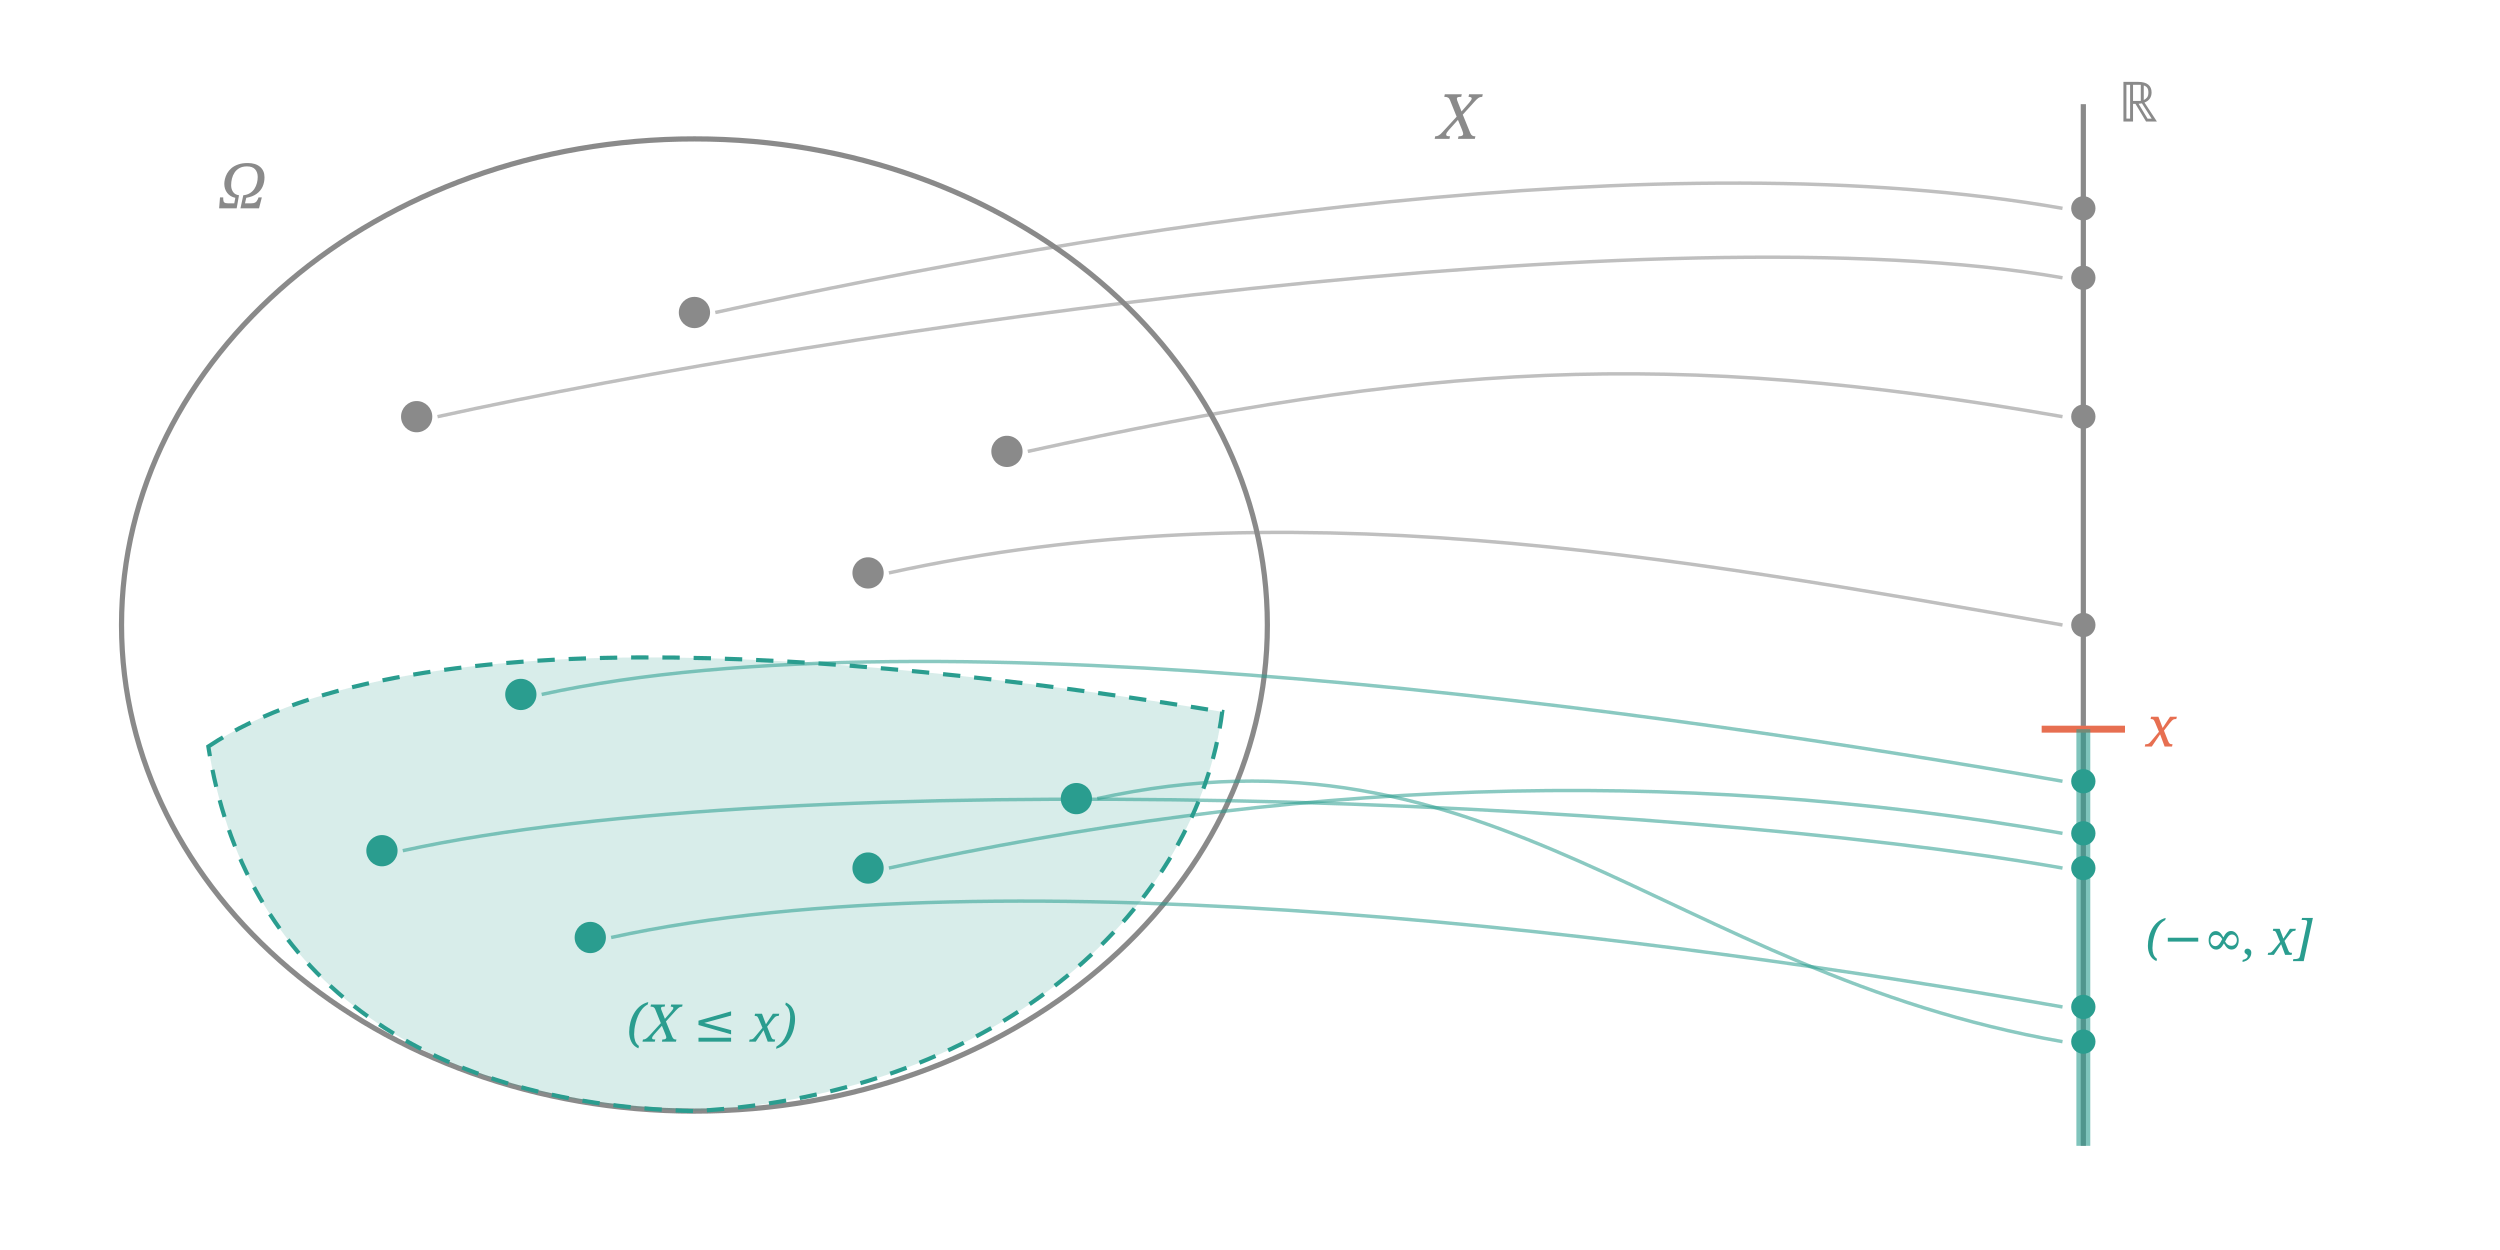
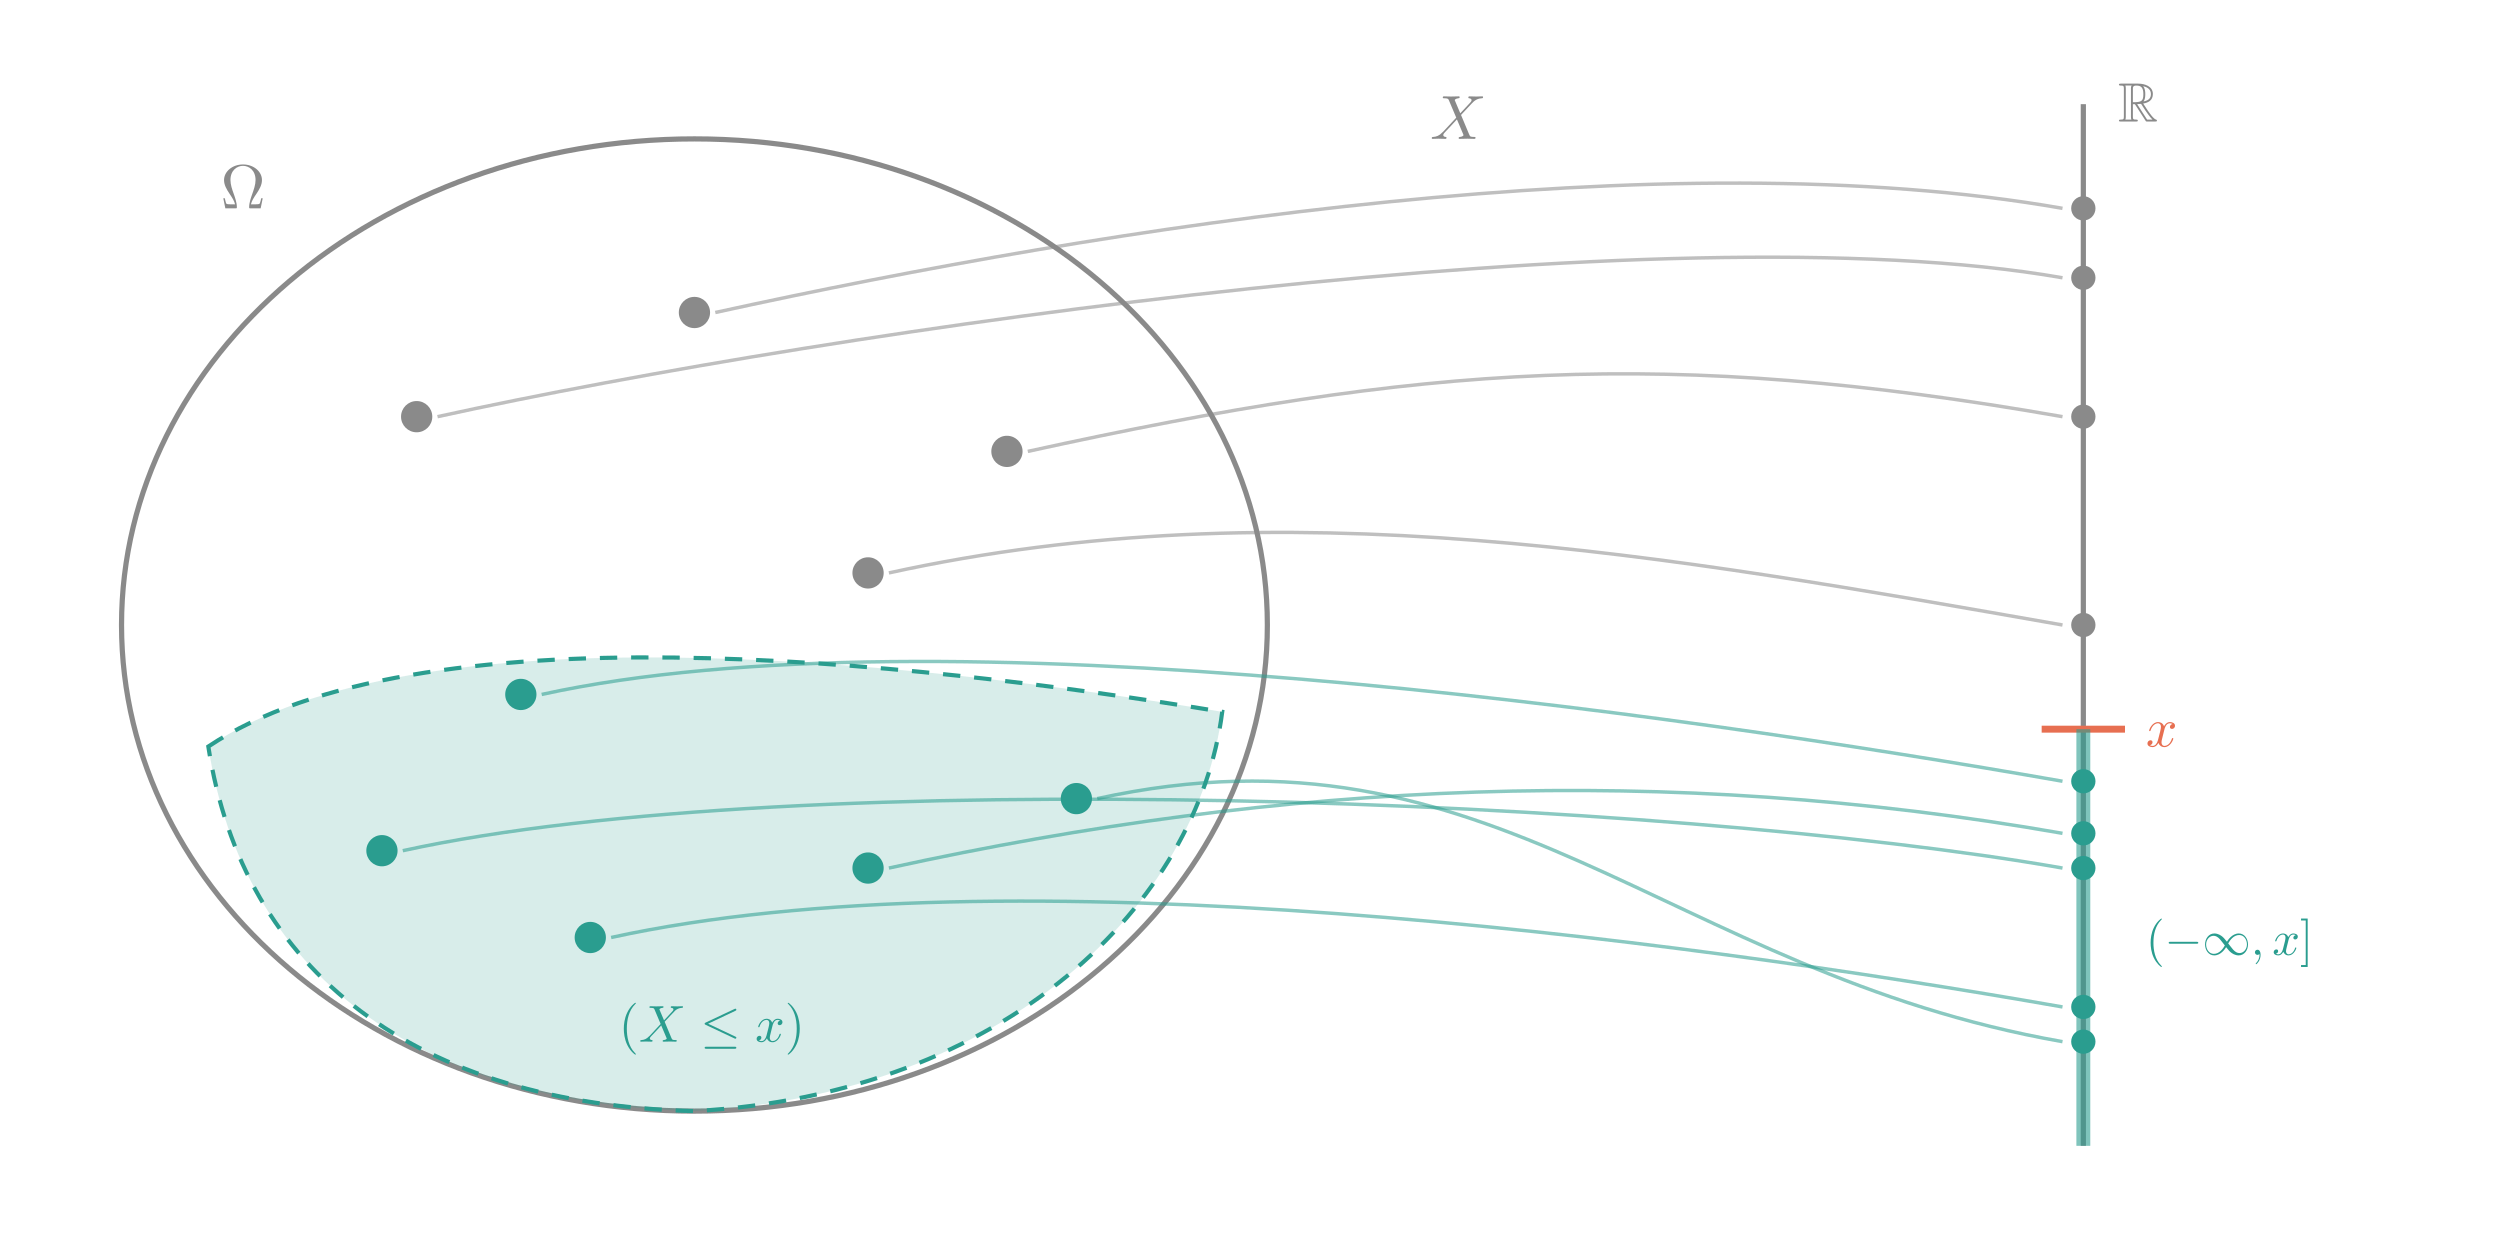
<svg xmlns="http://www.w3.org/2000/svg" viewBox="0 0 720 360" width="100%" style="max-width:720px;font-family:serif">
  <ellipse cx="200" cy="180" rx="165" ry="140" style="fill:none;stroke:#8a8a8a;stroke-width:1.5" />
-   <text x="70.0" y="60.0" text-anchor="middle" font-size="18" font-style="italic" style="fill:#8a8a8a">Ω</text>
+   <g transform="translate(70.0,60.0) scale(1.800) translate(68.40,65.14)" style="fill:#8a8a8a">
+     <defs>
+       <path id="q0" d="M6.745-1.614H6.496C6.446-1.355 6.406-1.126 6.316-.887C6.267-.727 6.237-.648 5.659-.648H4.862C4.991-1.205 5.3-1.684 5.748-2.341C6.217-3.049 6.625-3.736 6.625-4.523C6.625-5.908 5.28-7.024 3.597-7.024C1.883-7.024 .558-5.888 .558-4.523C.558-3.736 .966-3.049 1.435-2.341C1.873-1.684 2.192-1.205 2.321-.648H1.524C.946-.648 .917-.727 .867-.877C.787-1.106 .737-1.365 .687-1.614H.438L.767 0H2.361C2.58 0 2.61 0 2.61-.209C2.61-.907 2.301-1.783 2.072-2.421C1.863-2.999 1.584-3.786 1.584-4.533C1.584-6.127 2.68-6.804 3.587-6.804C4.543-6.804 5.599-6.087 5.599-4.533C5.599-3.786 5.33-3.029 5.041-2.212C4.892-1.793 4.573-.897 4.573-.209C4.573 0 4.603 0 4.832 0H6.416L6.745-1.614Z" />
+     </defs>
+     <use x="-72" y="-65.137" href="#q0" />
+   </g>
  <path d="M 60,215 C 120,175 260,190 352,205 C 345,260 290,315 200,320 C 120,318 70,280 60,215 Z" style="fill:#2a9d8f;fill-opacity:0.18;stroke:#2a9d8f;stroke-width:1.2;stroke-dasharray:5 4" />
-   <text x="205.0" y="300.0" text-anchor="middle" font-size="15" font-style="italic" style="fill:#2a9d8f">(X ≤ x)</text>
+   <g transform="translate(205.0,300.0) scale(1.500) translate(54.12,64.53)" style="fill:#2a9d8f">
+     <defs>
+       <path id="q1" d="M6.914-.767C6.914-.887 6.844-.917 6.725-.976L1.494-3.447L6.735-5.928C6.834-5.968 6.914-6.007 6.914-6.137C6.914-6.247 6.824-6.336 6.715-6.336C6.685-6.336 6.665-6.336 6.555-6.276L1.016-3.666C.917-3.616 .827-3.577 .827-3.447C.827-3.328 .927-3.278 1.016-3.238L6.545-.628C6.655-.568 6.675-.568 6.715-.568C6.824-.568 6.914-.658 6.914-.767ZM6.914 1.166C6.914 .966 6.725 .966 6.575 .966H1.166C1.026 .966 .827 .966 .827 1.166S1.016 1.365 1.156 1.365H6.585C6.725 1.365 6.914 1.365 6.914 1.166Z" />
+       <path id="q2" d="M7.273-.189C7.273-.309 7.173-.309 7.093-.309C6.426-.319 6.406-.349 6.237-.747L4.951-3.826C5.629-4.523 6.675-5.709 6.994-5.988C7.283-6.227 7.661-6.466 8.259-6.496C8.389-6.506 8.478-6.506 8.478-6.695C8.478-6.695 8.478-6.804 8.349-6.804C8.05-6.804 7.721-6.775 7.412-6.775C7.044-6.775 6.665-6.804 6.306-6.804C6.247-6.804 6.117-6.804 6.117-6.605C6.117-6.535 6.167-6.506 6.237-6.496C6.326-6.486 6.635-6.466 6.635-6.187C6.635-6.047 6.526-5.918 6.446-5.828L4.832-4.095L3.995-6.077L3.945-6.207C3.945-6.267 4.115-6.456 4.533-6.496C4.633-6.506 4.732-6.516 4.732-6.685C4.732-6.804 4.613-6.804 4.583-6.804C4.174-6.804 3.746-6.775 3.328-6.775C3.078-6.775 2.461-6.804 2.212-6.804C2.152-6.804 2.032-6.804 2.032-6.605C2.032-6.496 2.132-6.496 2.262-6.496C2.859-6.496 2.919-6.396 3.009-6.177L4.184-3.397L2.082-1.136C2.022-1.086 2.012-1.076 1.953-1.026C1.465-.498 .996-.339 .488-.309C.359-.299 .269-.299 .269-.11C.269-.11 .269 0 .399 0C.697 0 1.026-.03 1.335-.03C1.704-.03 2.092 0 2.451 0C2.511 0 2.63 0 2.63-.199C2.63-.299 2.511-.309 2.511-.309C2.421-.319 2.112-.339 2.112-.618C2.112-.777 2.262-.936 2.381-1.066L3.397-2.142L4.294-3.118L5.3-.737L5.35-.598C5.35-.518 5.161-.349 4.772-.309C4.663-.299 4.573-.289 4.573-.12C4.573 0 4.682 0 4.722 0L5.978-.03C6.227-.03 6.834 0 7.083 0C7.153 0 7.273 0 7.273-.189Z" />
+       <path id="q3" d="M4.941-1.425C4.941-1.524 4.852-1.524 4.822-1.524C4.732-1.524 4.712-1.484 4.692-1.415C4.364-.349 3.686-.11 3.367-.11C2.979-.11 2.819-.428 2.819-.767C2.819-.986 2.879-1.205 2.989-1.644L3.328-3.009C3.387-3.268 3.616-4.184 4.314-4.184C4.364-4.184 4.603-4.184 4.812-4.055C4.533-4.005 4.334-3.756 4.334-3.517C4.334-3.357 4.443-3.168 4.712-3.168C4.932-3.168 5.25-3.347 5.25-3.746C5.25-4.264 4.663-4.403 4.324-4.403C3.746-4.403 3.397-3.875 3.278-3.646C3.029-4.304 2.491-4.403 2.202-4.403C1.166-4.403 .598-3.118 .598-2.869C.598-2.77 .717-2.77 .717-2.77C.797-2.77 .827-2.79 .847-2.879C1.186-3.935 1.843-4.184 2.182-4.184C2.371-4.184 2.72-4.095 2.72-3.517C2.72-3.208 2.55-2.54 2.182-1.146C2.022-.528 1.674-.11 1.235-.11C1.176-.11 .946-.11 .737-.239C.986-.289 1.205-.498 1.205-.777C1.205-1.046 .986-1.126 .837-1.126C.538-1.126 .289-.867 .289-.548C.289-.09 .787 .11 1.225 .11C1.883 .11 2.242-.588 2.271-.648C2.391-.279 2.75 .11 3.347 .11C4.374 .11 4.941-1.176 4.941-1.425Z" />
+       <path id="q4" d="M3.298 2.391C3.298 2.361 3.298 2.341 3.128 2.172C1.883 .917 1.564-.966 1.564-2.491C1.564-4.224 1.943-5.958 3.168-7.203C3.298-7.323 3.298-7.342 3.298-7.372C3.298-7.442 3.258-7.472 3.198-7.472C3.098-7.472 2.202-6.795 1.614-5.529C1.106-4.433 .986-3.328 .986-2.491C.986-1.714 1.096-.508 1.644 .618C2.242 1.843 3.098 2.491 3.198 2.491C3.258 2.491 3.298 2.461 3.298 2.391Z" />
+       <path id="q5" d="M2.879-2.491C2.879-3.268 2.77-4.473 2.222-5.599C1.624-6.824 .767-7.472 .667-7.472C.608-7.472 .568-7.432 .568-7.372C.568-7.342 .568-7.323 .757-7.143C1.733-6.157 2.301-4.573 2.301-2.491C2.301-.787 1.933 .966 .697 2.222C.568 2.341 .568 2.361 .568 2.391C.568 2.451 .608 2.491 .667 2.491C.767 2.491 1.664 1.813 2.252 .548C2.76-.548 2.879-1.654 2.879-2.491Z" />
+     </defs>
+     <use x="-72" y="-64.528" href="#q4" />
+     <use x="-68.126" y="-64.528" href="#q2" />
+     <use x="-56.323" y="-64.528" href="#q1" />
+     <use x="-45.807" y="-64.528" href="#q3" />
+     <use x="-40.113" y="-64.528" href="#q5" />
+   </g>
  <line x1="600" y1="330" x2="600" y2="30" style="stroke:#8a8a8a;stroke-width:1.5" />
-   <text x="610.0" y="35.0" text-anchor="start" font-size="16" font-style="italic" style="fill:#8a8a8a">ℝ</text>
+   <g transform="translate(610.0,35.0) scale(1.600) translate(72.00,65.14)" style="fill:#8a8a8a">
+     <defs>
+       <path id="q6" d="M2.67-3.128H3.029L4.523-.817C4.623-.658 4.862-.269 4.971-.12C5.041 0 5.071 0 5.3 0H6.675C6.854 0 7.004 0 7.004-.179C7.004-.259 6.944-.329 6.854-.349C6.486-.428 5.998-1.086 5.758-1.405C5.689-1.504 5.191-2.162 4.523-3.238C5.41-3.397 6.267-3.776 6.267-4.961C6.267-6.346 4.802-6.824 3.626-6.824H.498C.319-6.824 .159-6.824 .159-6.645C.159-6.476 .349-6.476 .428-6.476C.996-6.476 1.046-6.406 1.046-5.908V-.917C1.046-.418 .996-.349 .428-.349C.349-.349 .159-.349 .159-.179C.159 0 .319 0 .498 0H3.228C3.407 0 3.557 0 3.557-.179C3.557-.349 3.387-.349 3.278-.349C2.71-.349 2.67-.428 2.67-.917V-3.128ZM4.593-3.616C4.872-3.985 4.902-4.513 4.902-4.951C4.902-5.43 4.842-5.958 4.523-6.366C4.932-6.276 5.918-5.968 5.918-4.961C5.918-4.314 5.619-3.806 4.593-3.616ZM2.67-5.938C2.67-6.147 2.67-6.476 3.288-6.476C4.134-6.476 4.553-6.127 4.553-4.951C4.553-3.666 4.244-3.477 2.67-3.477V-5.938ZM1.315-.349C1.395-.528 1.395-.807 1.395-.897V-5.928C1.395-6.027 1.395-6.296 1.315-6.476H2.451C2.321-6.316 2.321-6.117 2.321-5.968V-.897C2.321-.797 2.321-.528 2.401-.349H1.315ZM3.437-3.128C3.507-3.138 3.547-3.148 3.626-3.148C3.776-3.148 3.995-3.168 4.144-3.188C4.294-2.949 5.37-1.176 6.197-.349H5.23L3.437-3.128Z" />
+     </defs>
+     <use x="-72" y="-65.137" href="#q6" />
+   </g>
  <line x1="588" y1="210" x2="612" y2="210" style="stroke:#e76f51;stroke-width:2" />
-   <text x="618.0" y="215.0" text-anchor="start" font-size="16" font-style="italic" style="fill:#e76f51">x</text>
+   <g transform="translate(618.0,215.0) scale(1.600) translate(72.00,67.71)" style="fill:#e76f51">
+     <use x="-72" y="-67.711" href="#q3" />
+   </g>
  <line x1="600" y1="210" x2="600" y2="330" style="stroke:#2a9d8f;stroke-width:4;stroke-opacity:0.6" />
-   <text x="618.0" y="275.0" text-anchor="start" font-size="14" font-style="italic" style="fill:#2a9d8f">(−∞, x]</text>
+   <g transform="translate(618.0,275.0) scale(1.400) translate(72.00,64.53)" style="fill:#2a9d8f">
+     <defs>
+       <path id="q7" d="M2.022-.01C2.022-.667 1.773-1.056 1.385-1.056C1.056-1.056 .857-.807 .857-.528C.857-.259 1.056 0 1.385 0C1.504 0 1.634-.04 1.733-.13C1.763-.149 1.783-.159 1.783-.159S1.803-.149 1.803-.01C1.803 .727 1.455 1.325 1.126 1.654C1.016 1.763 1.016 1.783 1.016 1.813C1.016 1.883 1.066 1.923 1.116 1.923C1.225 1.923 2.022 1.156 2.022-.01Z" />
+       <path id="q8" d="M6.914-2.491C6.914-2.69 6.725-2.69 6.585-2.69H1.156C1.016-2.69 .827-2.69 .827-2.491S1.016-2.291 1.156-2.291H6.585C6.725-2.291 6.914-2.291 6.914-2.491Z" />
+       <path id="q9" d="M9.395-2.152C9.395-3.258 8.697-4.403 7.512-4.403C6.077-4.403 5.191-2.929 5.061-2.71C4.394-3.517 4.384-3.527 4.164-3.716C3.846-3.985 3.258-4.403 2.471-4.403C1.315-4.403 .558-3.318 .558-2.142C.558-1.036 1.255 .11 2.441 .11C3.875 .11 4.762-1.365 4.892-1.584C5.559-.777 5.569-.767 5.788-.578C6.107-.309 6.695 .11 7.482 .11C8.638 .11 9.395-.976 9.395-2.152ZM9.176-2.152C9.176-1.156 8.478-.369 7.641-.369C7.183-.369 6.775-.598 6.326-1.086C6.047-1.395 5.599-2.022 5.32-2.361C5.699-3.039 6.456-4.085 7.582-4.085C8.638-4.085 9.176-3.049 9.176-2.152ZM4.633-1.933C4.254-1.255 3.497-.209 2.371-.209C1.315-.209 .777-1.245 .777-2.142C.777-3.138 1.474-3.925 2.311-3.925C2.77-3.925 3.178-3.696 3.626-3.208C3.905-2.899 4.354-2.271 4.633-1.933Z" />
+       <path id="q10" d="M1.584 2.491V-7.472H.219V-7.073H1.186V2.092H.219V2.491H1.584Z" />
+     </defs>
+     <use x="-72" y="-64.528" href="#q4" />
+     <use x="-68.126" y="-64.528" href="#q8" />
+     <use x="-60.377" y="-64.528" href="#q9" />
+     <use x="-50.414" y="-64.528" href="#q7" />
+     <use x="-45.986" y="-64.528" href="#q3" />
+     <use x="-40.292" y="-64.528" href="#q10" />
+   </g>
  <circle cx="120" cy="120" r="4.5" style="fill:#8a8a8a" />
  <path d="M 126,120 C 240,95 480,60 594,80" style="fill:none;stroke:#8a8a8a;stroke-width:1;stroke-opacity:0.55" />
  <circle cx="600" cy="80" r="3.5" style="fill:#8a8a8a" />
  <circle cx="200" cy="90" r="4.5" style="fill:#8a8a8a" />
  <path d="M 206,90 C 320,65 480,40 594,60" style="fill:none;stroke:#8a8a8a;stroke-width:1;stroke-opacity:0.55" />
  <circle cx="600" cy="60" r="3.5" style="fill:#8a8a8a" />
  <circle cx="290" cy="130" r="4.5" style="fill:#8a8a8a" />
  <path d="M 296,130 C 410,105 480,100 594,120" style="fill:none;stroke:#8a8a8a;stroke-width:1;stroke-opacity:0.55" />
  <circle cx="600" cy="120" r="3.5" style="fill:#8a8a8a" />
  <circle cx="250" cy="165" r="4.5" style="fill:#8a8a8a" />
  <path d="M 256,165 C 370,140 480,160 594,180" style="fill:none;stroke:#8a8a8a;stroke-width:1;stroke-opacity:0.55" />
  <circle cx="600" cy="180" r="3.5" style="fill:#8a8a8a" />
  <circle cx="110" cy="245" r="4.5" style="fill:#2a9d8f" />
  <path d="M 116,245 C 230,220 480,230 594,250" style="fill:none;stroke:#2a9d8f;stroke-width:1;stroke-opacity:0.55" />
  <circle cx="600" cy="250" r="3.5" style="fill:#2a9d8f" />
  <circle cx="170" cy="270" r="4.5" style="fill:#2a9d8f" />
  <path d="M 176,270 C 290,245 480,270 594,290" style="fill:none;stroke:#2a9d8f;stroke-width:1;stroke-opacity:0.55" />
  <circle cx="600" cy="290" r="3.5" style="fill:#2a9d8f" />
  <circle cx="250" cy="250" r="4.5" style="fill:#2a9d8f" />
  <path d="M 256,250 C 370,225 480,220 594,240" style="fill:none;stroke:#2a9d8f;stroke-width:1;stroke-opacity:0.55" />
  <circle cx="600" cy="240" r="3.5" style="fill:#2a9d8f" />
  <circle cx="310" cy="230" r="4.5" style="fill:#2a9d8f" />
  <path d="M 316,230 C 430,205 480,280 594,300" style="fill:none;stroke:#2a9d8f;stroke-width:1;stroke-opacity:0.55" />
  <circle cx="600" cy="300" r="3.5" style="fill:#2a9d8f" />
  <circle cx="150" cy="200" r="4.5" style="fill:#2a9d8f" />
  <path d="M 156,200 C 270,175 480,205 594,225" style="fill:none;stroke:#2a9d8f;stroke-width:1;stroke-opacity:0.55" />
  <circle cx="600" cy="225" r="3.5" style="fill:#2a9d8f" />
-   <text x="420.0" y="40.0" text-anchor="middle" font-size="18" font-style="italic" style="fill:#8a8a8a">X</text>
+   <g transform="translate(420.0,40.0) scale(1.800) translate(67.48,65.19)" style="fill:#8a8a8a">
+     <use x="-72" y="-65.192" href="#q2" />
+   </g>
</svg>
